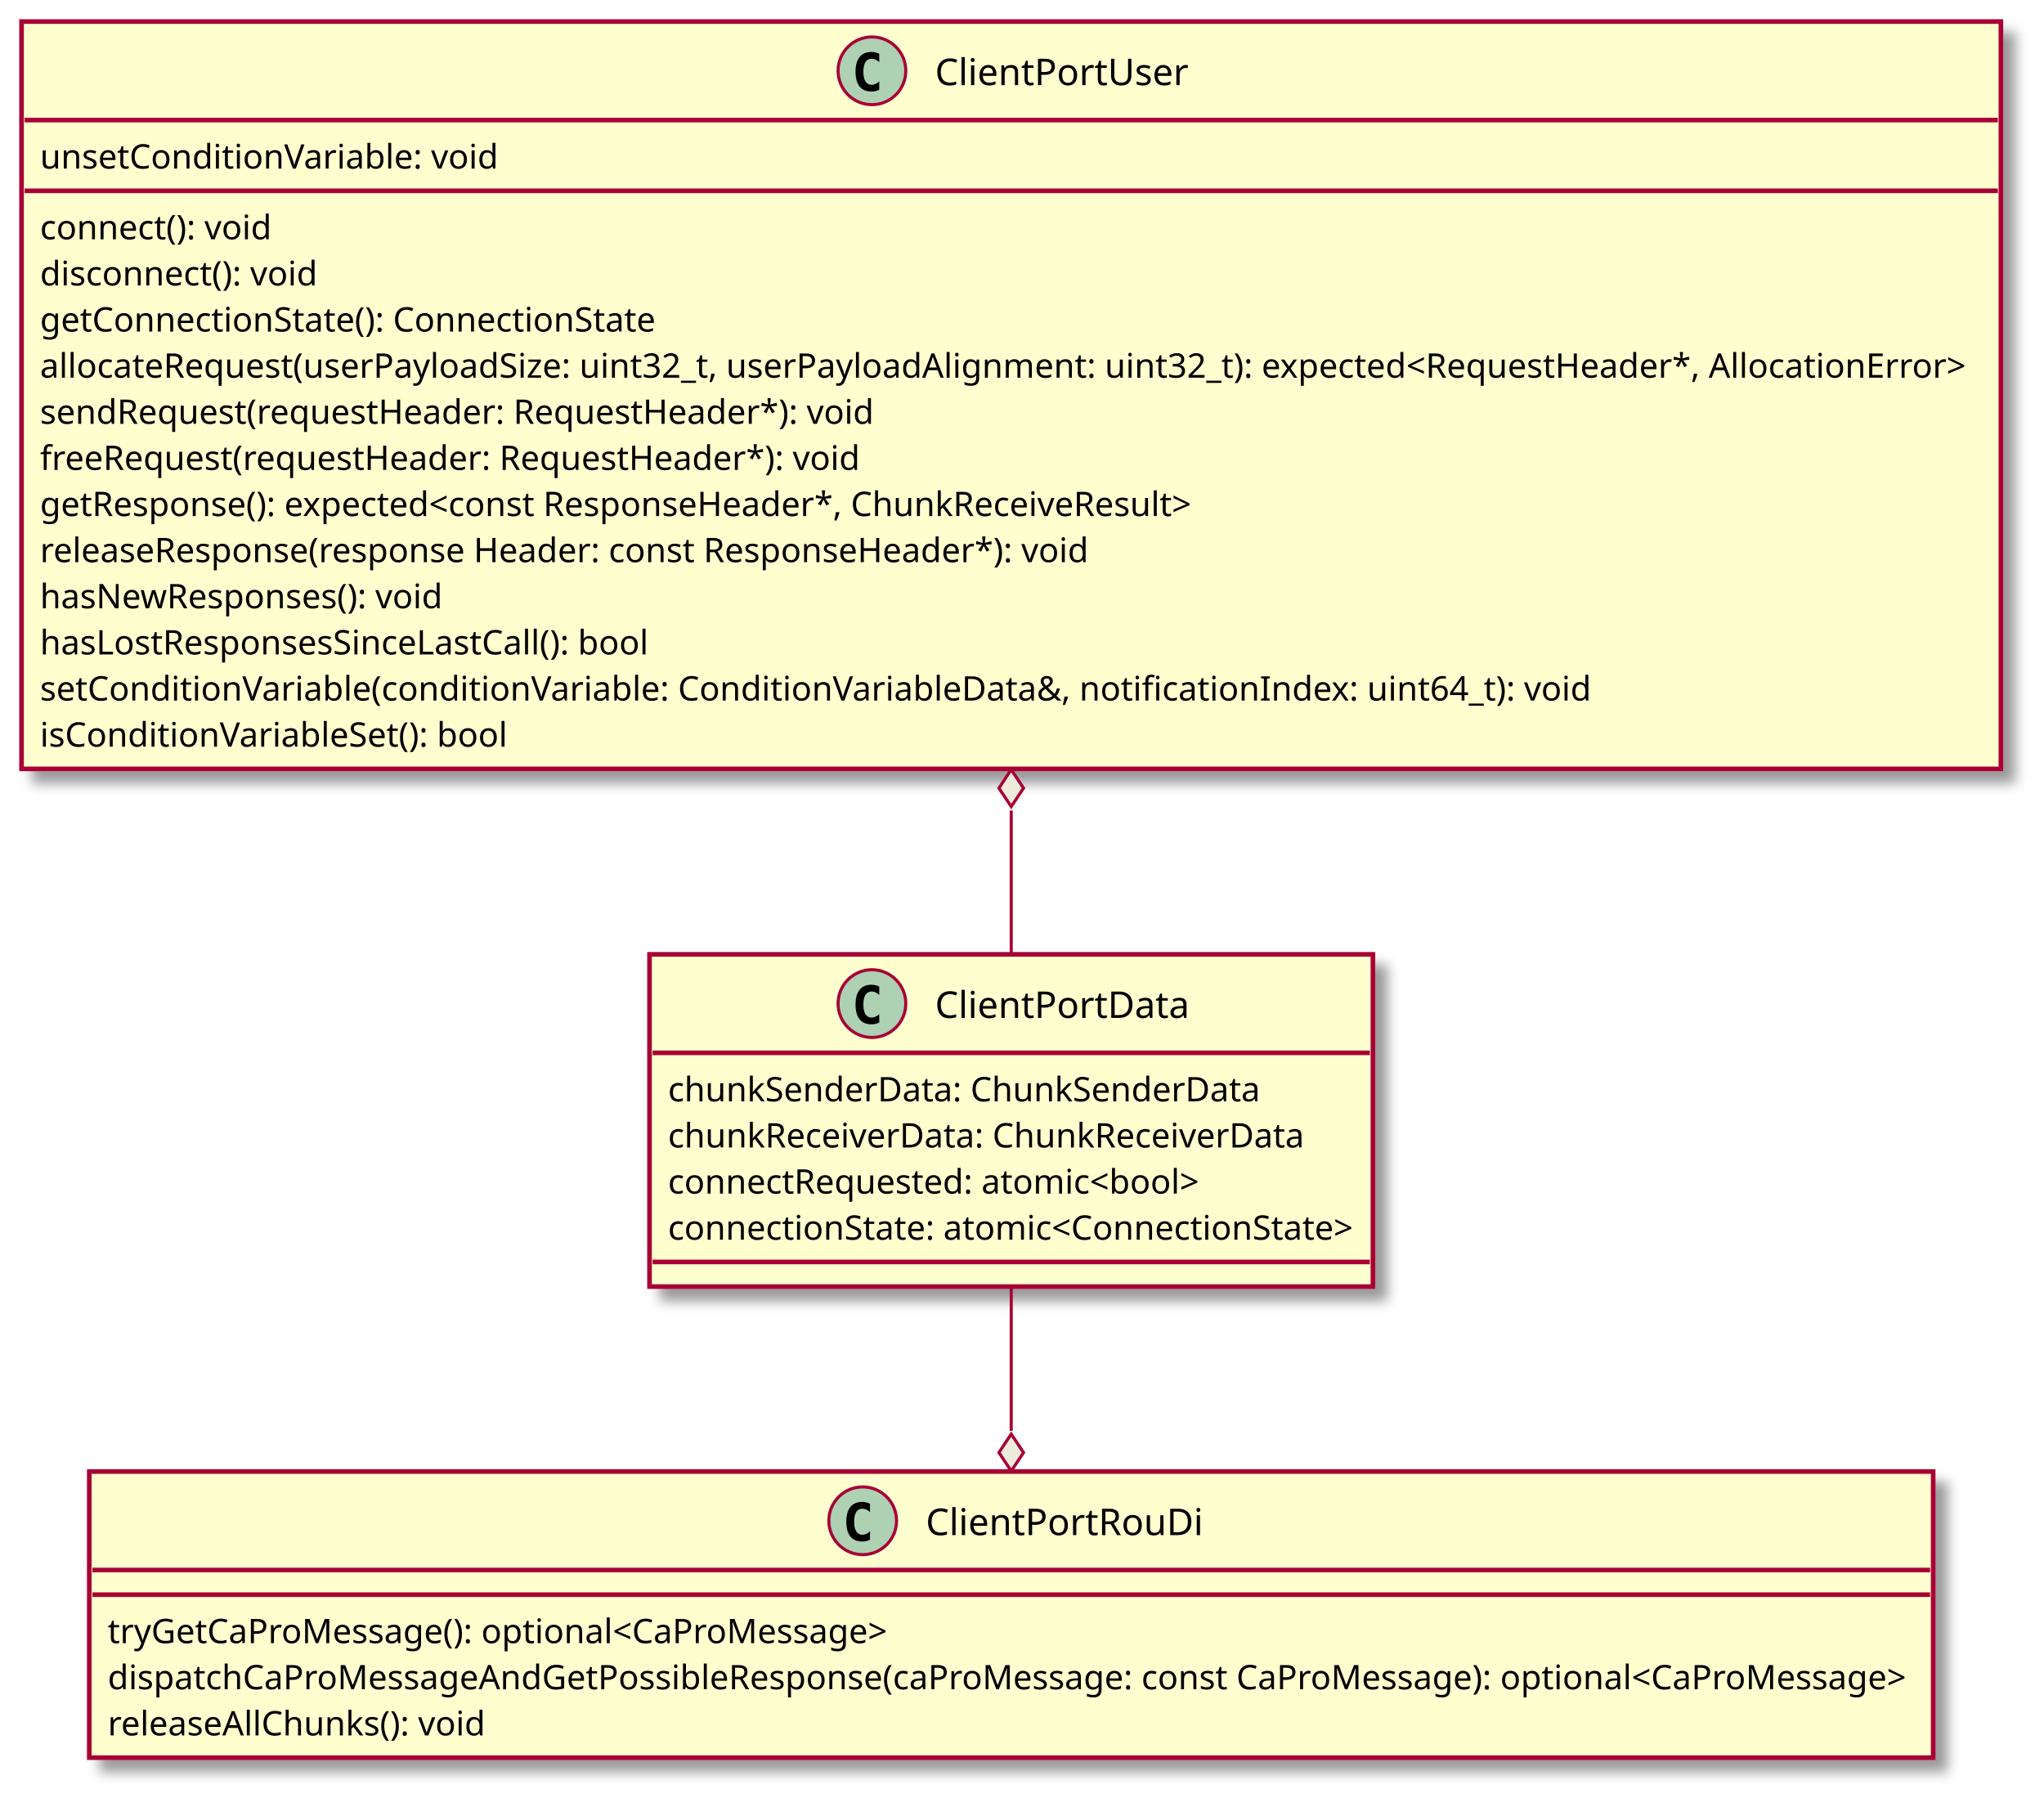
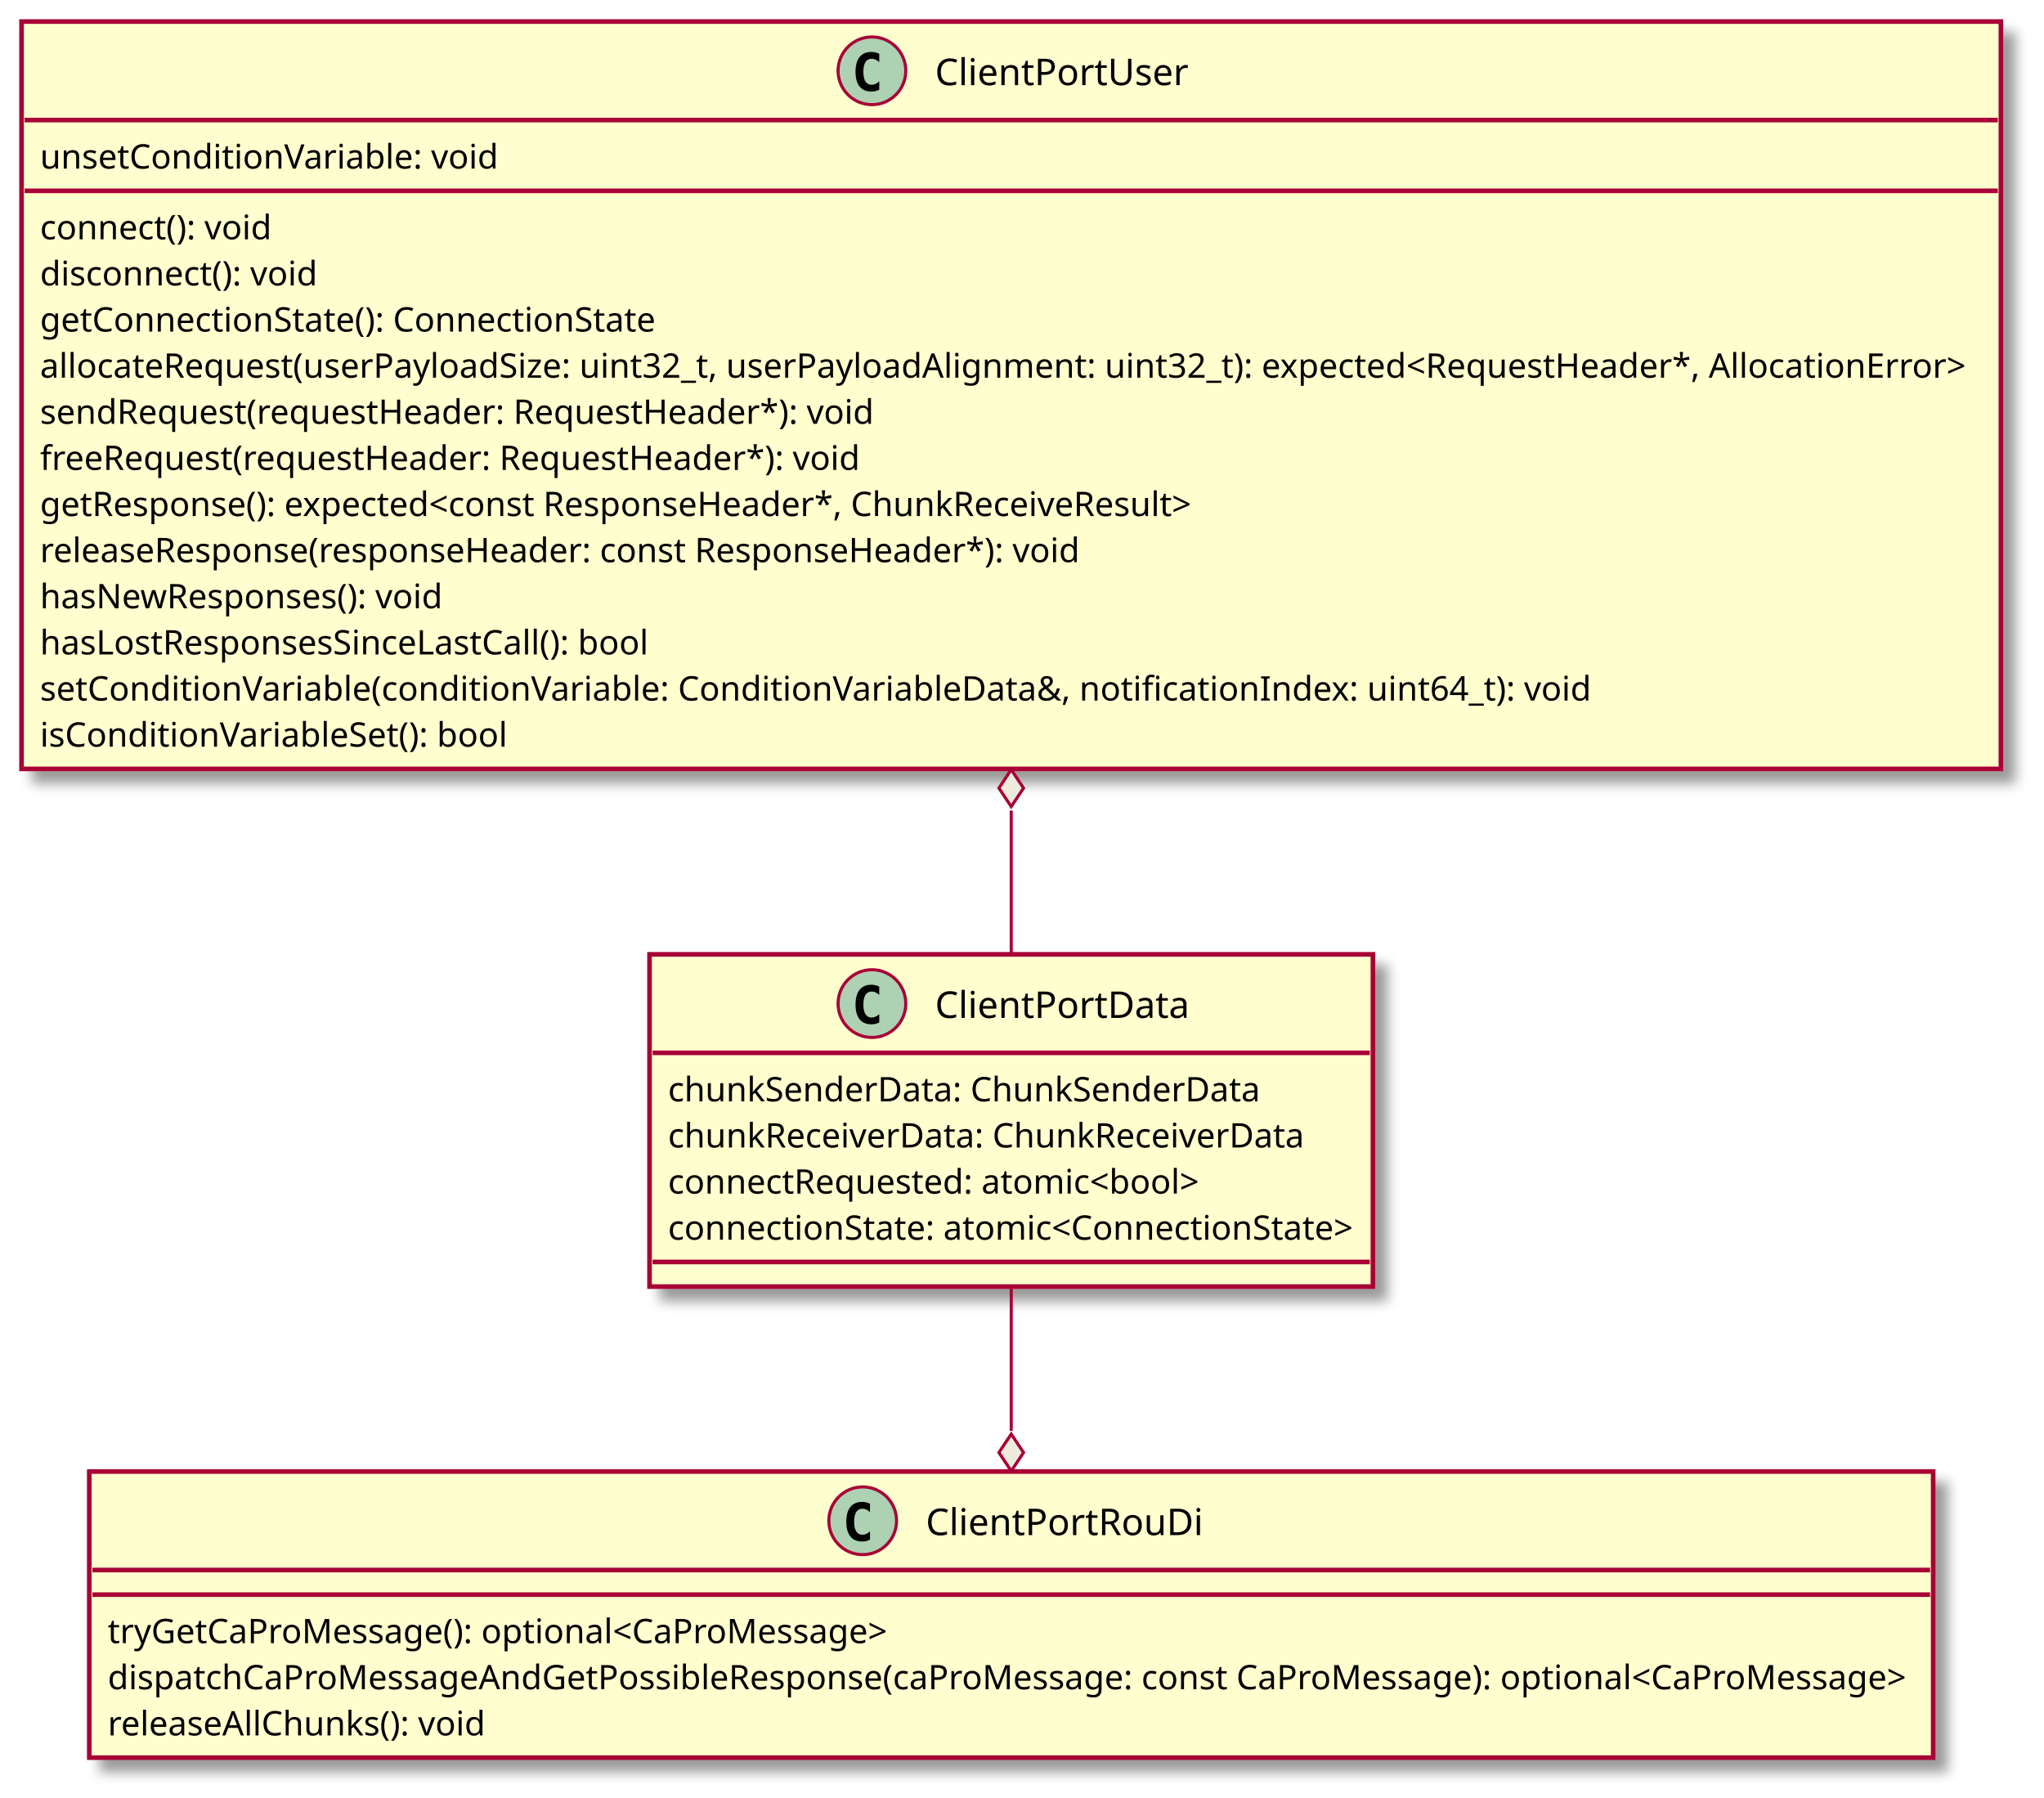
<svg xmlns="http://www.w3.org/2000/svg" contentScriptType="application/ecmascript" contentStyleType="text/css" height="584px" preserveAspectRatio="none" style="width:664px;height:584px;background:#EEEBDC;" version="1.1" viewBox="0 0 664 584" width="664px" zoomAndPan="magnify">
  <defs>
-     <filter height="300%" id="fdc2j8d6jtjhi" width="300%" x="-1" y="-1">
+     <filter height="300%" id="f1g53gfivnxes2" width="300%" x="-1" y="-1">
      <feGaussianBlur result="blurOut" stdDeviation="2.0" />
      <feColorMatrix in="blurOut" result="blurOut2" type="matrix" values="0 0 0 0 0 0 0 0 0 0 0 0 0 0 0 0 0 0 .4 0" />
      <feOffset dx="4.0" dy="4.0" in="blurOut2" result="blurOut3" />
      <feBlend in="SourceGraphic" in2="blurOut3" mode="normal" />
    </filter>
  </defs>
  <g>
-     <rect codeLine="3" fill="#FEFECE" filter="url(#fdc2j8d6jtjhi)" height="107.928" id="ClientPortData" style="stroke:#A80036;stroke-width:1.5;" width="235" x="211" y="310" />
+     <rect codeLine="3" fill="#FEFECE" filter="url(#f1g53gfivnxes2)" height="107.928" id="ClientPortData" style="stroke:#A80036;stroke-width:1.5;" width="235" x="211" y="310" />
    <ellipse cx="283.25" cy="326" fill="#ADD1B2" rx="11" ry="11" style="stroke:#A80036;stroke-width:1.0;" />
    <path d="M283.047,332.734 Q280.562,332.734 279.234,331.094 Q277.922,329.422 277.922,326.312 Q277.922,323.188 279.234,321.531 Q280.562,319.875 283.047,319.875 Q283.766,319.875 284.422,320.031 Q285.062,320.188 285.625,320.484 L285.625,323.203 Q285.266,322.859 284.969,322.672 Q284.672,322.469 284.406,322.344 Q284.094,322.203 283.781,322.141 Q283.484,322.078 283.172,322.078 Q281.844,322.078 281.156,323.141 Q280.469,324.234 280.469,326.312 Q280.469,328.406 281.156,329.469 Q281.844,330.547 283.172,330.547 Q283.812,330.547 284.406,330.266 Q284.703,330.141 284.984,329.953 Q285.281,329.75 285.625,329.422 L285.625,332.141 Q285.047,332.438 284.406,332.594 Q283.781,332.734 283.047,332.734 Z " fill="#000000" />
    <text fill="#000000" font-family="sans-serif" font-size="12" lengthAdjust="spacing" textLength="82" x="303.75" y="330.656">ClientPortData</text>
    <line style="stroke:#A80036;stroke-width:1.5;" x1="212" x2="445" y1="342" y2="342" />
    <text fill="#000000" font-family="sans-serif" font-size="11" lengthAdjust="spacing" textLength="194" x="217" y="357.759">chunkSenderData: ChunkSenderData</text>
    <text fill="#000000" font-family="sans-serif" font-size="11" lengthAdjust="spacing" textLength="208" x="217" y="372.741">chunkReceiverData: ChunkReceiverData</text>
    <text fill="#000000" font-family="sans-serif" font-size="11" lengthAdjust="spacing" textLength="173" x="217" y="387.723">connectRequested: atomic&lt;bool&gt;</text>
    <text fill="#000000" font-family="sans-serif" font-size="11" lengthAdjust="spacing" textLength="223" x="217" y="402.705">connectionState: atomic&lt;ConnectionState&gt;</text>
    <line style="stroke:#A80036;stroke-width:1.5;" x1="212" x2="445" y1="409.928" y2="409.928" />
-     <rect codeLine="10" fill="#FEFECE" filter="url(#fdc2j8d6jtjhi)" height="242.764" id="ClientPortUser" style="stroke:#A80036;stroke-width:1.5;" width="643" x="7" y="7" />
+     <rect codeLine="10" fill="#FEFECE" filter="url(#f1g53gfivnxes2)" height="242.764" id="ClientPortUser" style="stroke:#A80036;stroke-width:1.5;" width="643" x="7" y="7" />
    <ellipse cx="283.25" cy="23" fill="#ADD1B2" rx="11" ry="11" style="stroke:#A80036;stroke-width:1.0;" />
    <path d="M283.047,29.734 Q280.562,29.734 279.234,28.094 Q277.922,26.422 277.922,23.312 Q277.922,20.188 279.234,18.531 Q280.562,16.875 283.047,16.875 Q283.766,16.875 284.422,17.031 Q285.062,17.188 285.625,17.484 L285.625,20.203 Q285.266,19.859 284.969,19.672 Q284.672,19.469 284.406,19.344 Q284.094,19.203 283.781,19.141 Q283.484,19.078 283.172,19.078 Q281.844,19.078 281.156,20.141 Q280.469,21.234 280.469,23.312 Q280.469,25.406 281.156,26.469 Q281.844,27.547 283.172,27.547 Q283.812,27.547 284.406,27.266 Q284.703,27.141 284.984,26.953 Q285.281,26.75 285.625,26.422 L285.625,29.141 Q285.047,29.438 284.406,29.594 Q283.781,29.734 283.047,29.734 Z " fill="#000000" />
    <text fill="#000000" font-family="sans-serif" font-size="12" lengthAdjust="spacing" textLength="82" x="303.75" y="27.656">ClientPortUser</text>
    <line style="stroke:#A80036;stroke-width:1.5;" x1="8" x2="649" y1="39" y2="39" />
    <text fill="#000000" font-family="sans-serif" font-size="11" lengthAdjust="spacing" textLength="153" x="13" y="54.759">unsetConditionVariable: void</text>
    <line style="stroke:#A80036;stroke-width:1.5;" x1="8" x2="649" y1="61.982" y2="61.982" />
    <text fill="#000000" font-family="sans-serif" font-size="11" lengthAdjust="spacing" textLength="76" x="13" y="77.741">connect(): void</text>
    <text fill="#000000" font-family="sans-serif" font-size="11" lengthAdjust="spacing" textLength="91" x="13" y="92.723">disconnect(): void</text>
    <text fill="#000000" font-family="sans-serif" font-size="11" lengthAdjust="spacing" textLength="201" x="13" y="107.705">getConnectionState(): ConnectionState</text>
    <text fill="#000000" font-family="sans-serif" font-size="11" lengthAdjust="spacing" textLength="631" x="13" y="122.686">allocateRequest(userPayloadSize: uint32_t, userPayloadAlignment: uint32_t): expected&lt;RequestHeader*, AllocationError&gt;</text>
    <text fill="#000000" font-family="sans-serif" font-size="11" lengthAdjust="spacing" textLength="272" x="13" y="137.668">sendRequest(requestHeader: RequestHeader*): void</text>
    <text fill="#000000" font-family="sans-serif" font-size="11" lengthAdjust="spacing" textLength="268" x="13" y="152.65">freeRequest(requestHeader: RequestHeader*): void</text>
    <text fill="#000000" font-family="sans-serif" font-size="11" lengthAdjust="spacing" textLength="374" x="13" y="167.632">getResponse(): expected&lt;const ResponseHeader*, ChunkReceiveResult&gt;</text>
-     <text fill="#000000" font-family="sans-serif" font-size="11" lengthAdjust="spacing" textLength="342" x="13" y="182.614">releaseResponse(response Header: const ResponseHeader*): void</text>
+     <text fill="#000000" font-family="sans-serif" font-size="11" lengthAdjust="spacing" textLength="339" x="13" y="182.614">releaseResponse(responseHeader: const ResponseHeader*): void</text>
    <text fill="#000000" font-family="sans-serif" font-size="11" lengthAdjust="spacing" textLength="131" x="13" y="197.596">hasNewResponses(): void</text>
    <text fill="#000000" font-family="sans-serif" font-size="11" lengthAdjust="spacing" textLength="198" x="13" y="212.578">hasLostResponsesSinceLastCall(): bool</text>
    <text fill="#000000" font-family="sans-serif" font-size="11" lengthAdjust="spacing" textLength="515" x="13" y="227.56">setConditionVariable(conditionVariable: ConditionVariableData&amp;, notificationIndex: uint64_t): void</text>
    <text fill="#000000" font-family="sans-serif" font-size="11" lengthAdjust="spacing" textLength="155" x="13" y="242.542">isConditionVariableSet(): bool</text>
-     <rect codeLine="26" fill="#FEFECE" filter="url(#fdc2j8d6jtjhi)" height="92.946" id="ClientPortRouDi" style="stroke:#A80036;stroke-width:1.5;" width="599" x="29" y="478" />
+     <rect codeLine="26" fill="#FEFECE" filter="url(#f1g53gfivnxes2)" height="92.946" id="ClientPortRouDi" style="stroke:#A80036;stroke-width:1.5;" width="599" x="29" y="478" />
    <ellipse cx="280.25" cy="494" fill="#ADD1B2" rx="11" ry="11" style="stroke:#A80036;stroke-width:1.0;" />
    <path d="M280.047,500.734 Q277.562,500.734 276.234,499.094 Q274.922,497.422 274.922,494.312 Q274.922,491.188 276.234,489.531 Q277.562,487.875 280.047,487.875 Q280.766,487.875 281.422,488.031 Q282.062,488.188 282.625,488.484 L282.625,491.203 Q282.266,490.859 281.969,490.672 Q281.672,490.469 281.406,490.344 Q281.094,490.203 280.781,490.141 Q280.484,490.078 280.172,490.078 Q278.844,490.078 278.156,491.141 Q277.469,492.234 277.469,494.312 Q277.469,496.406 278.156,497.469 Q278.844,498.547 280.172,498.547 Q280.812,498.547 281.406,498.266 Q281.703,498.141 281.984,497.953 Q282.281,497.75 282.625,497.422 L282.625,500.141 Q282.047,500.438 281.406,500.594 Q280.781,500.734 280.047,500.734 Z " fill="#000000" />
    <text fill="#000000" font-family="sans-serif" font-size="12" lengthAdjust="spacing" textLength="88" x="300.75" y="498.656">ClientPortRouDi</text>
    <line style="stroke:#A80036;stroke-width:1.5;" x1="30" x2="627" y1="510" y2="510" />
    <line style="stroke:#A80036;stroke-width:1.5;" x1="30" x2="627" y1="518" y2="518" />
    <text fill="#000000" font-family="sans-serif" font-size="11" lengthAdjust="spacing" textLength="255" x="35" y="533.759">tryGetCaProMessage(): optional&lt;CaProMessage&gt;</text>
    <text fill="#000000" font-family="sans-serif" font-size="11" lengthAdjust="spacing" textLength="587" x="35" y="548.741">dispatchCaProMessageAndGetPossibleResponse(caProMessage: const CaProMessage): optional&lt;CaProMessage&gt;</text>
    <text fill="#000000" font-family="sans-serif" font-size="11" lengthAdjust="spacing" textLength="124" x="35" y="563.723">releaseAllChunks(): void</text>
    <path codeLine="32" d="M328.5,263.3 C328.5,279.78 328.5,295.8 328.5,310 " fill="none" id="ClientPortUser-backto-ClientPortData" style="stroke:#A80036;stroke-width:1.0;" />
    <polygon fill="#EEEBDC" points="328.5,250.01,324.5,256.01,328.5,262.01,332.5,256.01,328.5,250.01" style="stroke:#A80036;stroke-width:1.0;" />
    <path codeLine="33" d="M328.5,418.22 C328.5,433.17 328.5,449.52 328.5,464.78 " fill="none" id="ClientPortData-to-ClientPortRouDi" style="stroke:#A80036;stroke-width:1.0;" />
    <polygon fill="#EEEBDC" points="328.5,477.84,332.5,471.84,328.5,465.84,324.5,471.84,328.5,477.84" style="stroke:#A80036;stroke-width:1.0;" />
  </g>
</svg>
